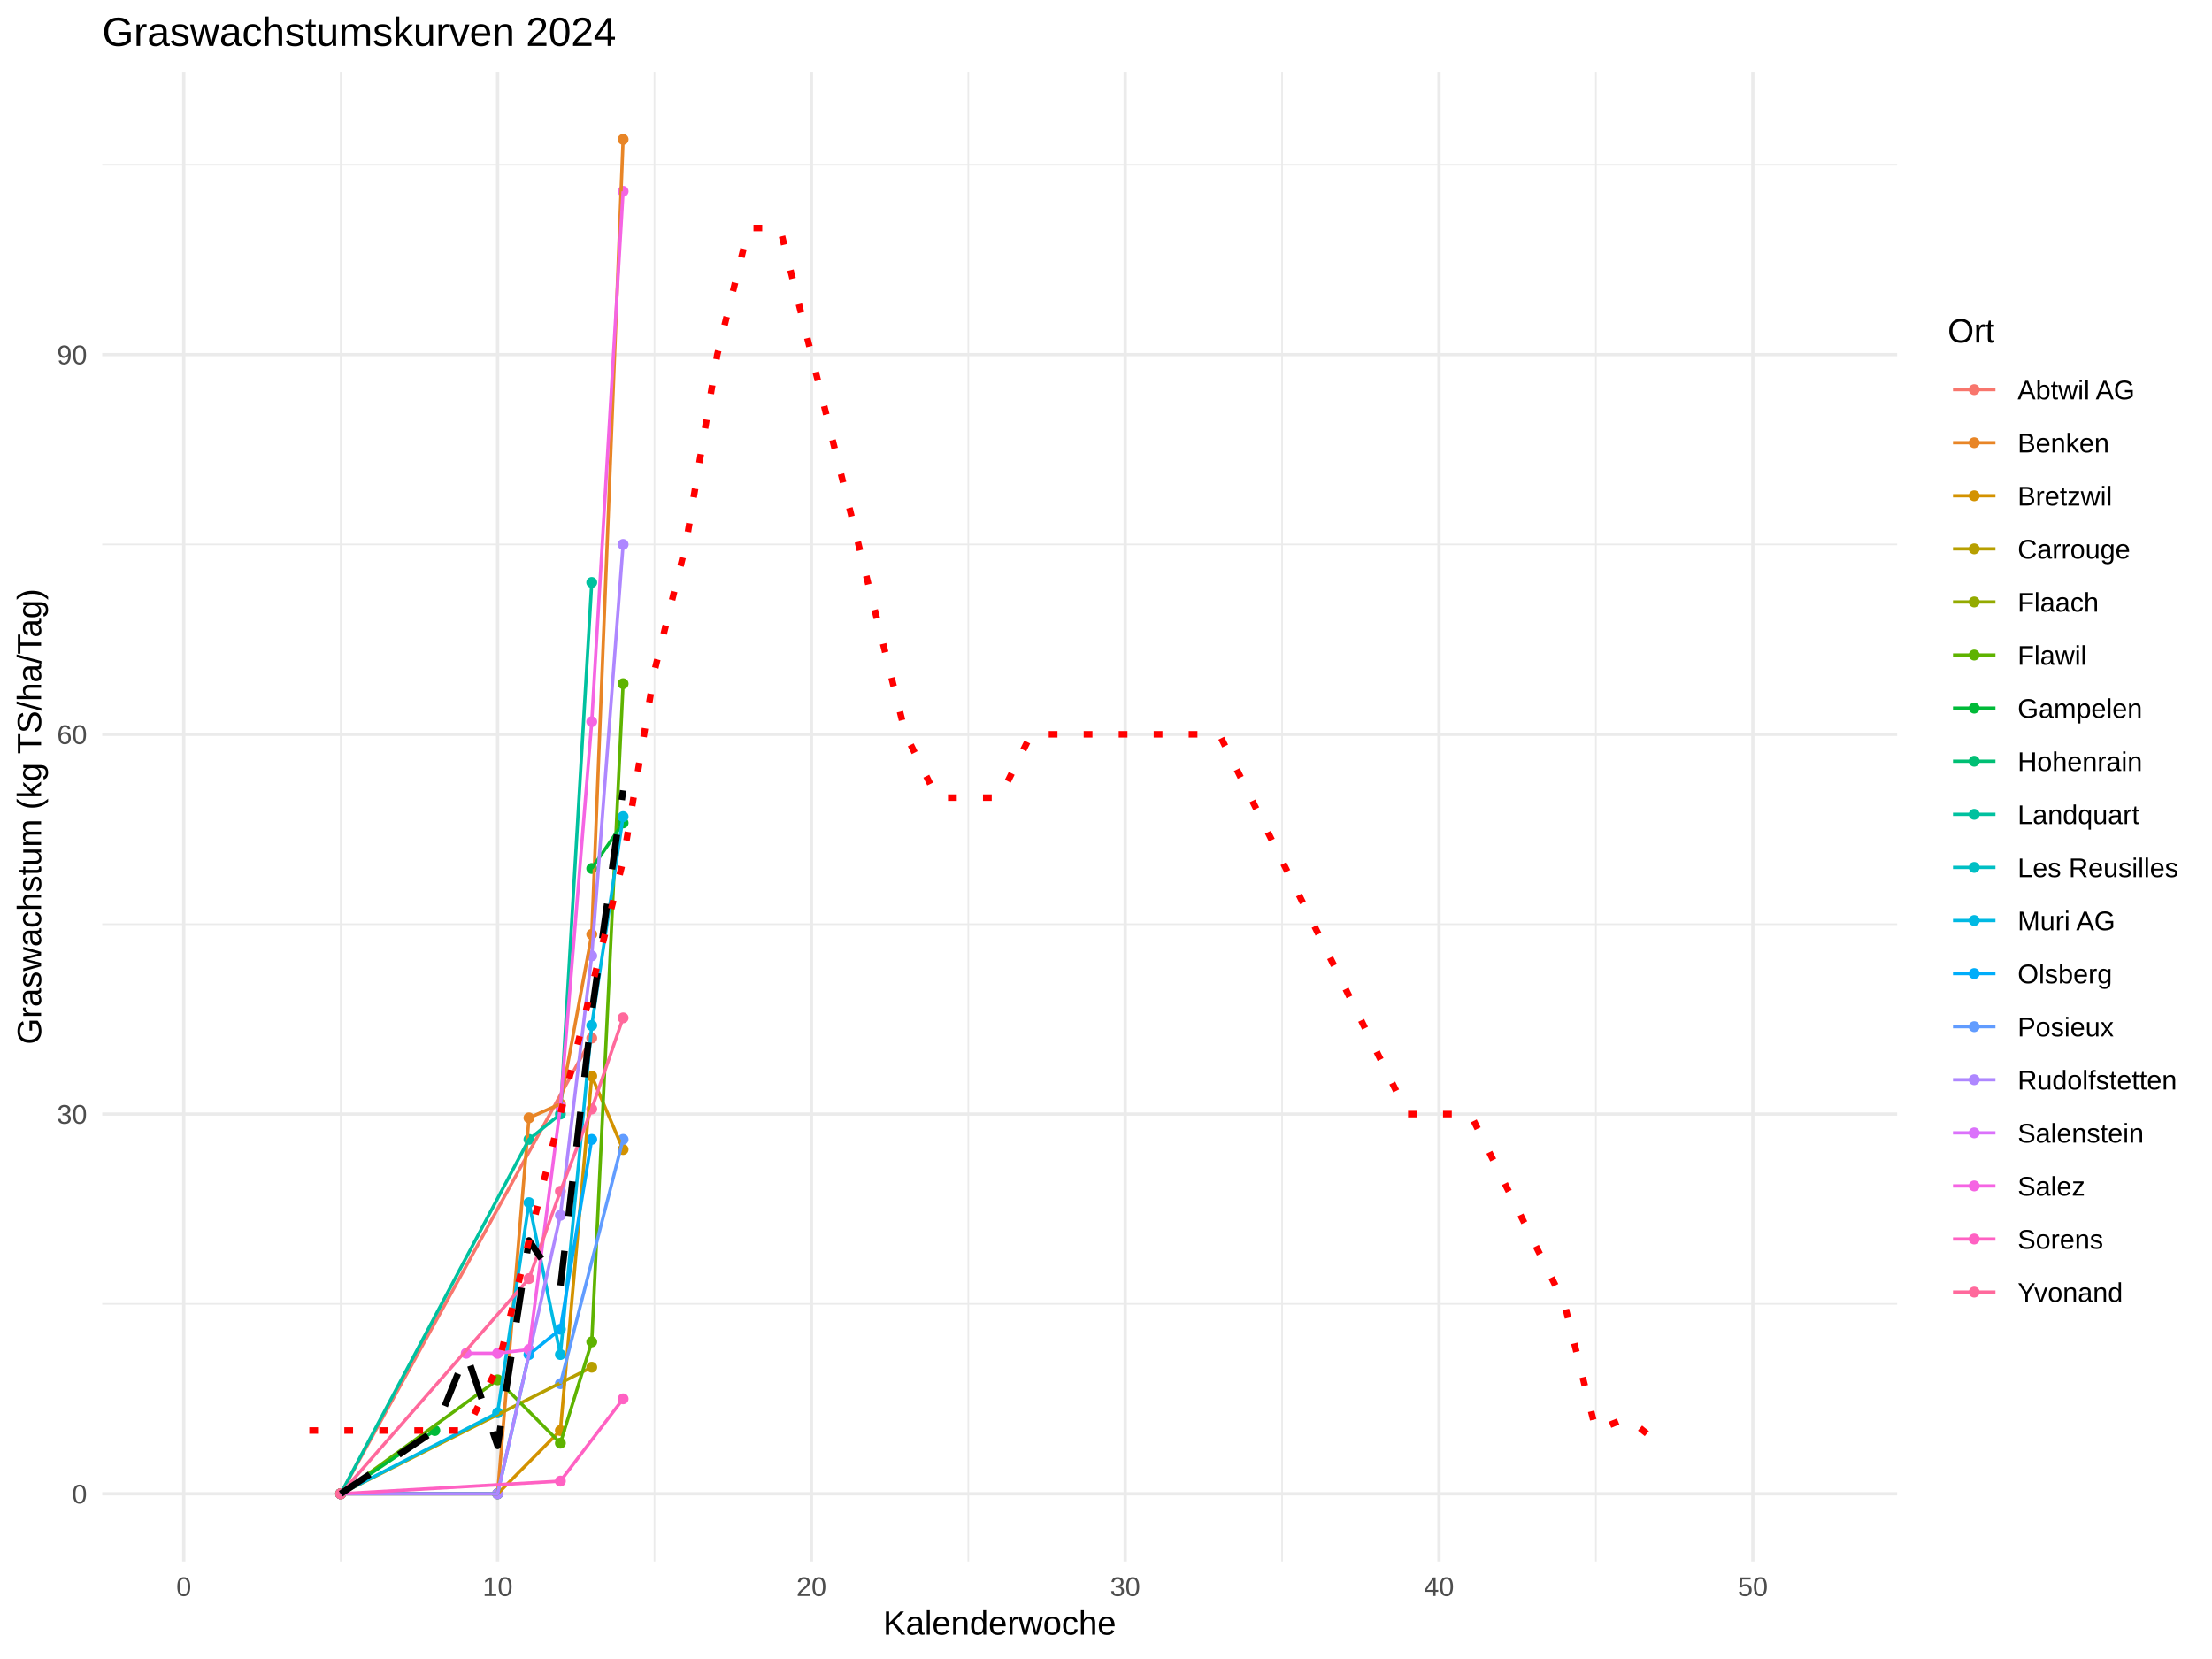
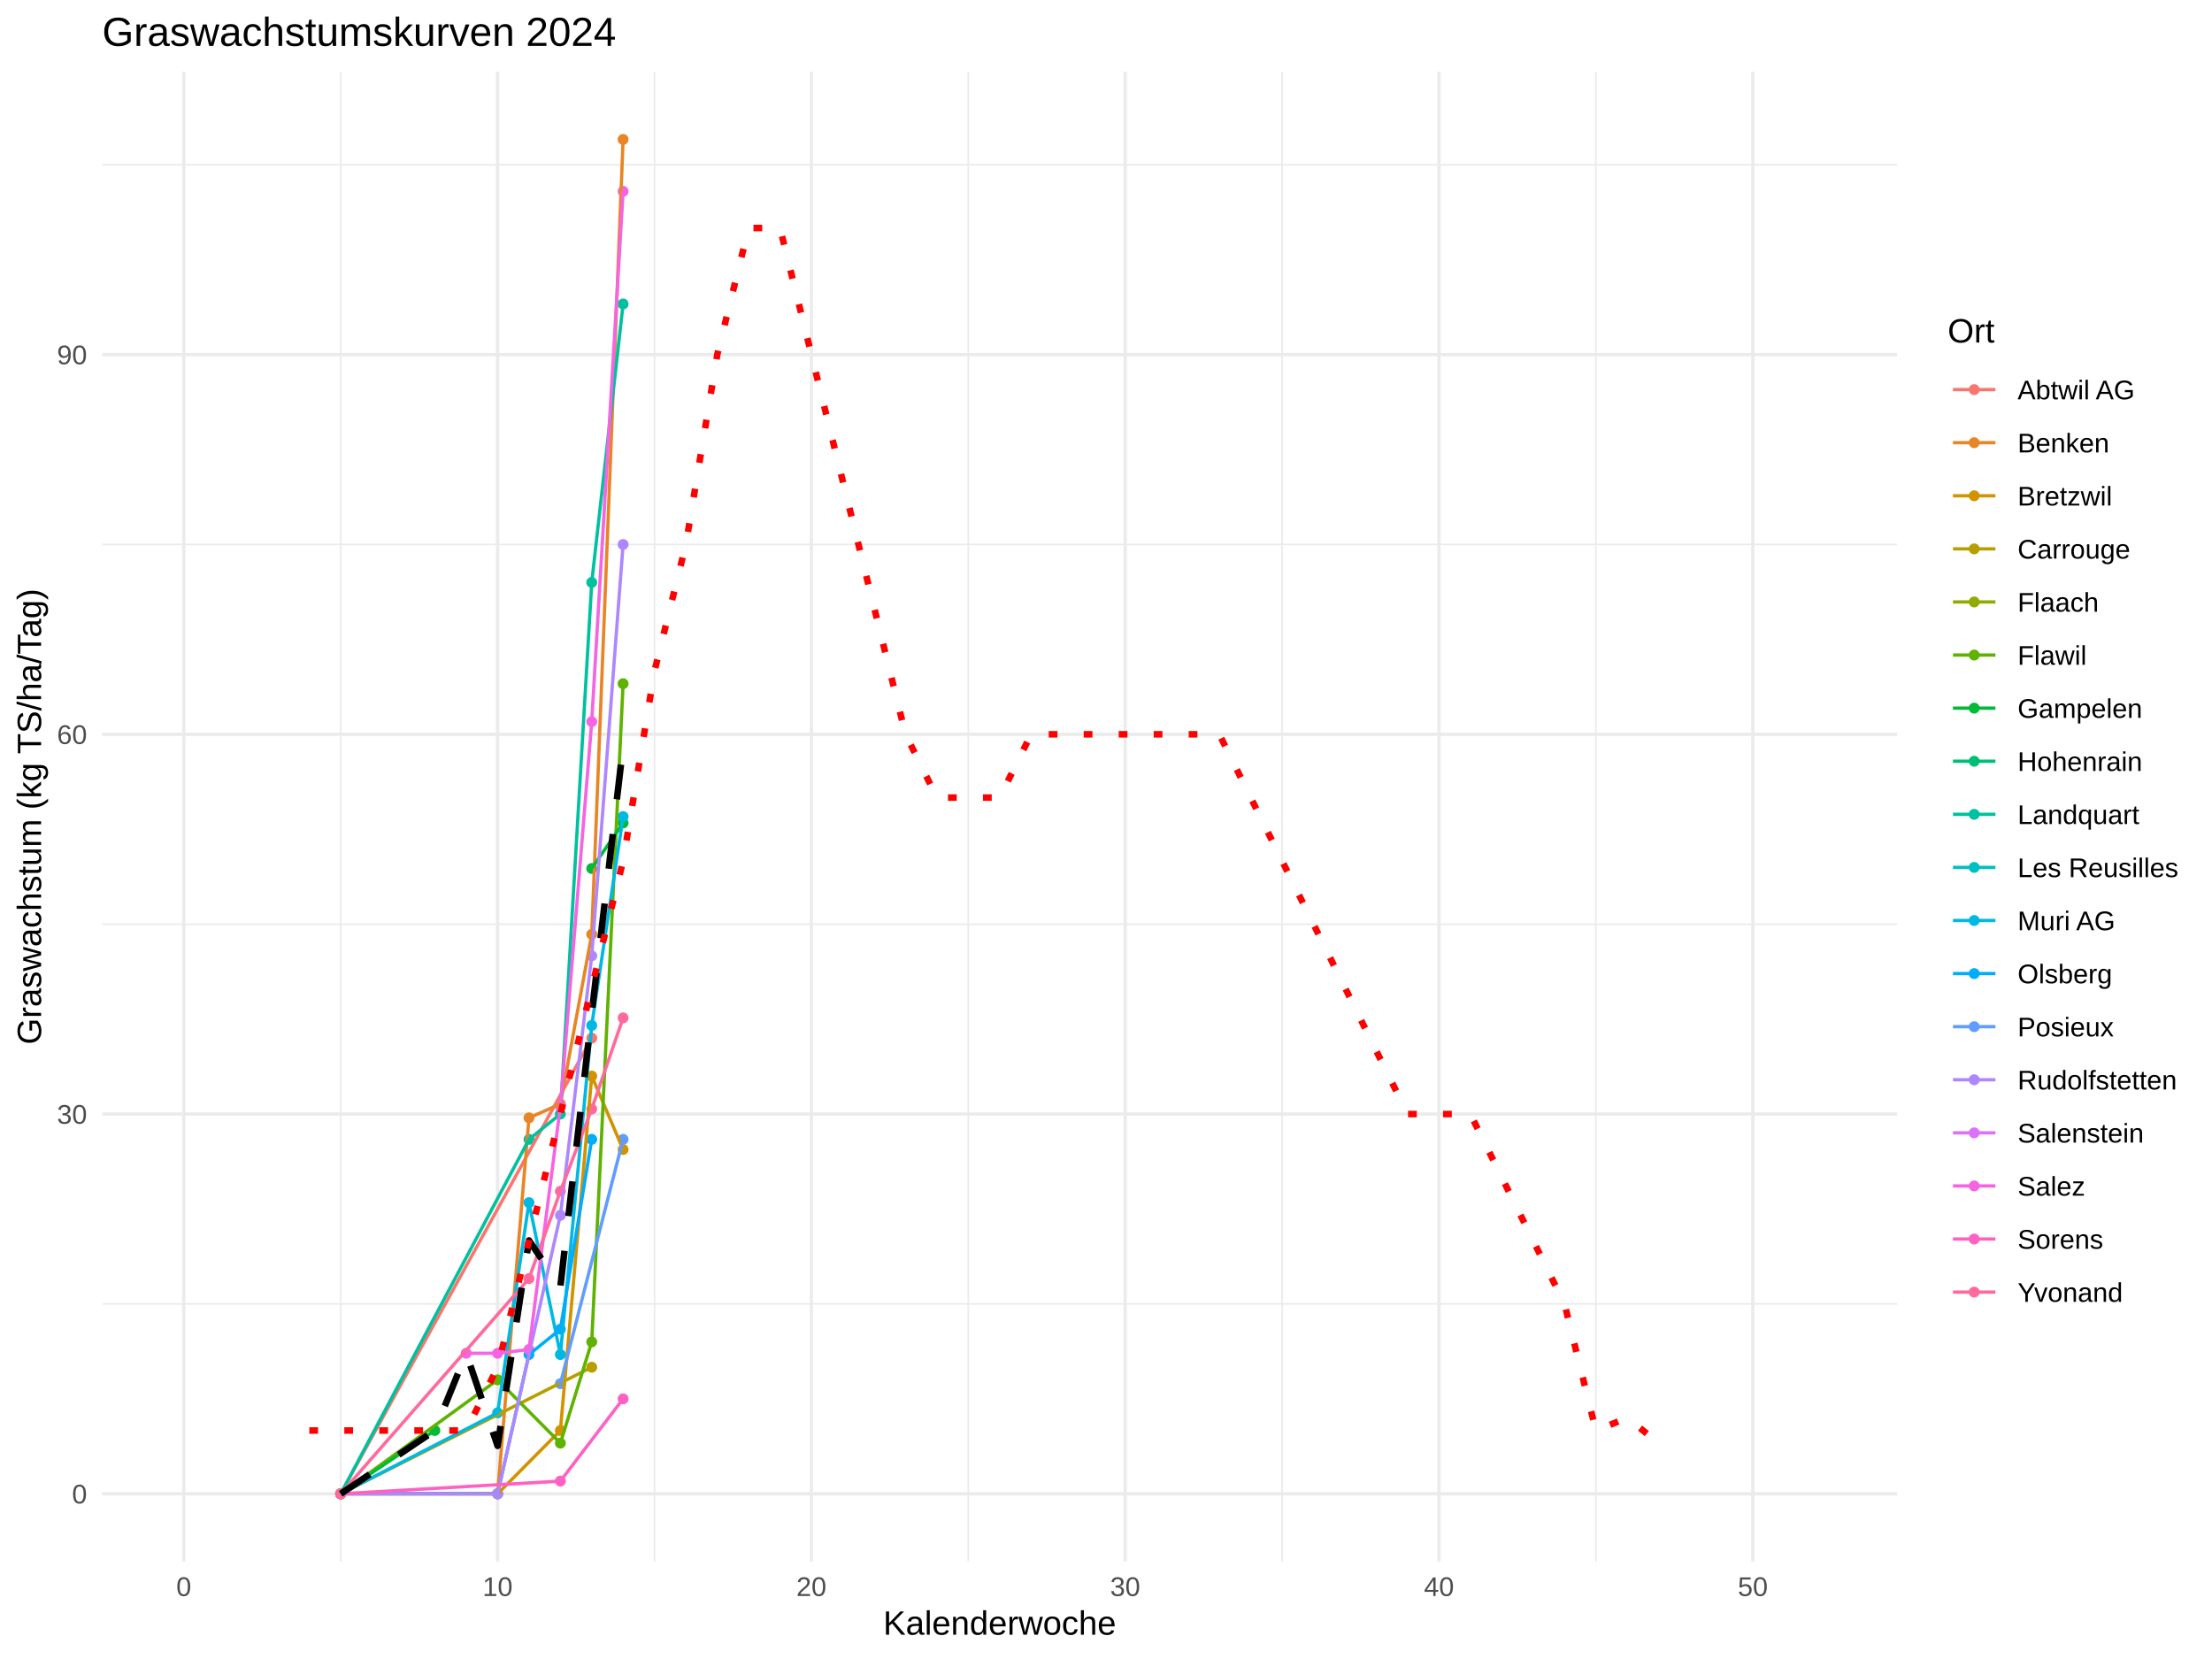
<svg xmlns="http://www.w3.org/2000/svg" class="svglite" width="720.00pt" height="540.00pt" viewBox="0 0 720.00 540.00">
  <defs>
    <style type="text/css">
    .svglite line, .svglite polyline, .svglite polygon, .svglite path, .svglite rect, .svglite circle {
      fill: none;
      stroke: #000000;
      stroke-linecap: round;
      stroke-linejoin: round;
      stroke-miterlimit: 10.00;
    }
    .svglite text {
      white-space: pre;
    }
  </style>
  </defs>
  <rect width="100%" height="100%" style="stroke: none; fill: none;" />
  <defs>
    <clipPath id="cpMC4wMHw3MjAuMDB8MC4wMHw1NDAuMDA=">
      <rect x="0.00" y="0.00" width="720.00" height="540.00" />
    </clipPath>
  </defs>
  <g clip-path="url(#cpMC4wMHw3MjAuMDB8MC4wMHw1NDAuMDA=)">
</g>
  <defs>
    <clipPath id="cpMzMuMjd8NjE3LjUyfDIzLjM0fDUwOC4yNw==">
      <rect x="33.27" y="23.34" width="584.25" height="484.93" />
    </clipPath>
  </defs>
  <g clip-path="url(#cpMzMuMjd8NjE3LjUyfDIzLjM0fDUwOC4yNw==)">
    <polyline points="33.27,424.42 617.52,424.42 " style="stroke-width: 0.53; stroke: #EBEBEB; stroke-linecap: butt;" />
    <polyline points="33.27,300.82 617.52,300.82 " style="stroke-width: 0.53; stroke: #EBEBEB; stroke-linecap: butt;" />
    <polyline points="33.27,177.22 617.52,177.22 " style="stroke-width: 0.53; stroke: #EBEBEB; stroke-linecap: butt;" />
    <polyline points="33.27,53.62 617.52,53.62 " style="stroke-width: 0.53; stroke: #EBEBEB; stroke-linecap: butt;" />
    <polyline points="110.90,508.27 110.90,23.34 " style="stroke-width: 0.53; stroke: #EBEBEB; stroke-linecap: butt;" />
    <polyline points="213.04,508.27 213.04,23.34 " style="stroke-width: 0.53; stroke: #EBEBEB; stroke-linecap: butt;" />
    <polyline points="315.18,508.27 315.18,23.34 " style="stroke-width: 0.53; stroke: #EBEBEB; stroke-linecap: butt;" />
    <polyline points="417.32,508.27 417.32,23.34 " style="stroke-width: 0.53; stroke: #EBEBEB; stroke-linecap: butt;" />
    <polyline points="519.46,508.27 519.46,23.34 " style="stroke-width: 0.53; stroke: #EBEBEB; stroke-linecap: butt;" />
    <polyline points="33.27,486.22 617.52,486.22 " style="stroke-width: 1.07; stroke: #EBEBEB; stroke-linecap: butt;" />
    <polyline points="33.27,362.62 617.52,362.62 " style="stroke-width: 1.07; stroke: #EBEBEB; stroke-linecap: butt;" />
    <polyline points="33.27,239.02 617.52,239.02 " style="stroke-width: 1.07; stroke: #EBEBEB; stroke-linecap: butt;" />
    <polyline points="33.27,115.42 617.52,115.42 " style="stroke-width: 1.07; stroke: #EBEBEB; stroke-linecap: butt;" />
    <polyline points="59.82,508.27 59.82,23.34 " style="stroke-width: 1.07; stroke: #EBEBEB; stroke-linecap: butt;" />
    <polyline points="161.97,508.27 161.97,23.34 " style="stroke-width: 1.07; stroke: #EBEBEB; stroke-linecap: butt;" />
    <polyline points="264.11,508.27 264.11,23.34 " style="stroke-width: 1.07; stroke: #EBEBEB; stroke-linecap: butt;" />
    <polyline points="366.25,508.27 366.25,23.34 " style="stroke-width: 1.07; stroke: #EBEBEB; stroke-linecap: butt;" />
    <polyline points="468.39,508.27 468.39,23.34 " style="stroke-width: 1.07; stroke: #EBEBEB; stroke-linecap: butt;" />
    <polyline points="570.54,508.27 570.54,23.34 " style="stroke-width: 1.07; stroke: #EBEBEB; stroke-linecap: butt;" />
    <circle cx="192.61" cy="337.90" r="1.42" style="stroke-width: 0.71; stroke: #F8766D; fill: #F8766D;" />
    <circle cx="110.90" cy="486.22" r="1.42" style="stroke-width: 0.71; stroke: #F8766D; fill: #F8766D;" />
    <circle cx="192.61" cy="304.12" r="1.42" style="stroke-width: 0.71; stroke: #E88526; fill: #E88526;" />
    <circle cx="172.18" cy="363.86" r="1.42" style="stroke-width: 0.71; stroke: #E88526; fill: #E88526;" />
    <circle cx="182.40" cy="359.33" r="1.42" style="stroke-width: 0.71; stroke: #E88526; fill: #E88526;" />
    <circle cx="110.90" cy="486.22" r="1.42" style="stroke-width: 0.71; stroke: #E88526; fill: #E88526;" />
    <circle cx="161.97" cy="486.22" r="1.42" style="stroke-width: 0.71; stroke: #E88526; fill: #E88526;" />
    <circle cx="202.82" cy="45.38" r="1.42" style="stroke-width: 0.71; stroke: #E88526; fill: #E88526;" />
    <circle cx="192.61" cy="350.26" r="1.42" style="stroke-width: 0.71; stroke: #D39200; fill: #D39200;" />
    <circle cx="110.90" cy="486.22" r="1.42" style="stroke-width: 0.71; stroke: #D39200; fill: #D39200;" />
    <circle cx="202.82" cy="374.16" r="1.42" style="stroke-width: 0.71; stroke: #D39200; fill: #D39200;" />
    <circle cx="161.97" cy="486.22" r="1.42" style="stroke-width: 0.71; stroke: #D39200; fill: #D39200;" />
    <circle cx="182.40" cy="465.62" r="1.42" style="stroke-width: 0.71; stroke: #D39200; fill: #D39200;" />
    <circle cx="110.90" cy="486.22" r="1.42" style="stroke-width: 0.71; stroke: #B79F00; fill: #B79F00;" />
    <circle cx="192.61" cy="445.02" r="1.42" style="stroke-width: 0.71; stroke: #B79F00; fill: #B79F00;" />
    <circle cx="110.90" cy="486.22" r="1.42" style="stroke-width: 0.71; stroke: #5EB300; fill: #5EB300;" />
    <circle cx="182.40" cy="469.74" r="1.42" style="stroke-width: 0.71; stroke: #5EB300; fill: #5EB300;" />
    <circle cx="192.61" cy="436.78" r="1.42" style="stroke-width: 0.71; stroke: #5EB300; fill: #5EB300;" />
    <circle cx="202.82" cy="222.54" r="1.42" style="stroke-width: 0.71; stroke: #5EB300; fill: #5EB300;" />
    <circle cx="161.97" cy="449.14" r="1.42" style="stroke-width: 0.71; stroke: #5EB300; fill: #5EB300;" />
    <circle cx="141.54" cy="465.62" r="1.42" style="stroke-width: 0.71; stroke: #00BA38; fill: #00BA38;" />
    <circle cx="110.90" cy="486.22" r="1.42" style="stroke-width: 0.71; stroke: #00BA38; fill: #00BA38;" />
    <circle cx="202.82" cy="267.86" r="1.42" style="stroke-width: 0.71; stroke: #00BA38; fill: #00BA38;" />
    <circle cx="192.61" cy="282.69" r="1.42" style="stroke-width: 0.71; stroke: #00BA38; fill: #00BA38;" />
    <circle cx="110.90" cy="486.22" r="1.42" style="stroke-width: 0.71; stroke: #00BF74; fill: #00BF74;" />
    <circle cx="172.18" cy="370.86" r="1.42" style="stroke-width: 0.71; stroke: #00C19F; fill: #00C19F;" />
    <circle cx="182.40" cy="362.62" r="1.42" style="stroke-width: 0.71; stroke: #00C19F; fill: #00C19F;" />
    <circle cx="110.90" cy="486.22" r="1.42" style="stroke-width: 0.71; stroke: #00C19F; fill: #00C19F;" />
    <circle cx="192.61" cy="189.58" r="1.42" style="stroke-width: 0.71; stroke: #00C19F; fill: #00C19F;" />
+     <circle cx="202.82" cy="98.94" r="1.42" style="stroke-width: 0.71; stroke: #00C19F; fill: #00C19F;" />
    <circle cx="110.90" cy="486.22" r="1.42" style="stroke-width: 0.71; stroke: #00BFC4; fill: #00BFC4;" />
    <circle cx="202.82" cy="265.80" r="1.42" style="stroke-width: 0.71; stroke: #00B9E3; fill: #00B9E3;" />
    <circle cx="110.90" cy="486.22" r="1.42" style="stroke-width: 0.71; stroke: #00B9E3; fill: #00B9E3;" />
    <circle cx="182.40" cy="440.90" r="1.42" style="stroke-width: 0.71; stroke: #00B9E3; fill: #00B9E3;" />
    <circle cx="161.97" cy="459.86" r="1.42" style="stroke-width: 0.71; stroke: #00B9E3; fill: #00B9E3;" />
    <circle cx="192.61" cy="333.78" r="1.42" style="stroke-width: 0.71; stroke: #00B9E3; fill: #00B9E3;" />
    <circle cx="172.18" cy="391.46" r="1.42" style="stroke-width: 0.71; stroke: #00B9E3; fill: #00B9E3;" />
    <circle cx="110.90" cy="486.22" r="1.42" style="stroke-width: 0.71; stroke: #00ADFA; fill: #00ADFA;" />
    <circle cx="172.18" cy="440.90" r="1.42" style="stroke-width: 0.71; stroke: #00ADFA; fill: #00ADFA;" />
    <circle cx="192.61" cy="370.86" r="1.42" style="stroke-width: 0.71; stroke: #00ADFA; fill: #00ADFA;" />
    <circle cx="182.40" cy="432.66" r="1.42" style="stroke-width: 0.71; stroke: #00ADFA; fill: #00ADFA;" />
    <circle cx="161.97" cy="486.22" r="1.42" style="stroke-width: 0.71; stroke: #00ADFA; fill: #00ADFA;" />
    <circle cx="182.40" cy="450.38" r="1.42" style="stroke-width: 0.71; stroke: #619CFF; fill: #619CFF;" />
    <circle cx="202.82" cy="370.86" r="1.42" style="stroke-width: 0.71; stroke: #619CFF; fill: #619CFF;" />
    <circle cx="182.40" cy="395.58" r="1.42" style="stroke-width: 0.71; stroke: #AE87FF; fill: #AE87FF;" />
    <circle cx="161.97" cy="486.22" r="1.42" style="stroke-width: 0.71; stroke: #AE87FF; fill: #AE87FF;" />
    <circle cx="202.82" cy="177.22" r="1.42" style="stroke-width: 0.71; stroke: #AE87FF; fill: #AE87FF;" />
    <circle cx="192.61" cy="311.12" r="1.42" style="stroke-width: 0.71; stroke: #AE87FF; fill: #AE87FF;" />
    <circle cx="110.90" cy="486.22" r="1.42" style="stroke-width: 0.71; stroke: #AE87FF; fill: #AE87FF;" />
    <circle cx="110.90" cy="486.22" r="1.42" style="stroke-width: 0.71; stroke: #DB72FB; fill: #DB72FB;" />
    <circle cx="161.97" cy="440.49" r="1.42" style="stroke-width: 0.71; stroke: #F564E3; fill: #F564E3;" />
    <circle cx="182.40" cy="360.15" r="1.42" style="stroke-width: 0.71; stroke: #F564E3; fill: #F564E3;" />
    <circle cx="192.61" cy="234.90" r="1.42" style="stroke-width: 0.71; stroke: #F564E3; fill: #F564E3;" />
    <circle cx="172.18" cy="439.26" r="1.42" style="stroke-width: 0.71; stroke: #F564E3; fill: #F564E3;" />
    <circle cx="151.75" cy="440.49" r="1.42" style="stroke-width: 0.71; stroke: #F564E3; fill: #F564E3;" />
    <circle cx="202.82" cy="62.27" r="1.42" style="stroke-width: 0.71; stroke: #F564E3; fill: #F564E3;" />
    <circle cx="202.82" cy="455.32" r="1.42" style="stroke-width: 0.71; stroke: #FF61C3; fill: #FF61C3;" />
    <circle cx="110.90" cy="486.22" r="1.42" style="stroke-width: 0.71; stroke: #FF61C3; fill: #FF61C3;" />
    <circle cx="110.90" cy="486.22" r="1.42" style="stroke-width: 0.71; stroke: #FF61C3; fill: #FF61C3;" />
    <circle cx="182.40" cy="482.10" r="1.42" style="stroke-width: 0.71; stroke: #FF61C3; fill: #FF61C3;" />
    <circle cx="110.90" cy="486.22" r="1.42" style="stroke-width: 0.71; stroke: #93AA00; fill: #93AA00;" />
    <circle cx="110.90" cy="486.22" r="1.42" style="stroke-width: 0.71; stroke: #FF699C; fill: #FF699C;" />
    <circle cx="182.40" cy="387.75" r="1.42" style="stroke-width: 0.71; stroke: #FF699C; fill: #FF699C;" />
    <circle cx="192.61" cy="360.97" r="1.42" style="stroke-width: 0.71; stroke: #FF699C; fill: #FF699C;" />
    <circle cx="172.18" cy="416.18" r="1.42" style="stroke-width: 0.71; stroke: #FF699C; fill: #FF699C;" />
    <circle cx="202.82" cy="331.31" r="1.42" style="stroke-width: 0.71; stroke: #FF699C; fill: #FF699C;" />
    <polyline points="110.90,486.22 192.61,337.90 " style="stroke-width: 1.07; stroke: #F8766D; stroke-linecap: butt;" />
    <polyline points="110.90,486.22 161.97,486.22 172.18,363.86 182.40,359.33 192.61,304.12 202.82,45.38 " style="stroke-width: 1.07; stroke: #E88526; stroke-linecap: butt;" />
    <polyline points="110.90,486.22 161.97,486.22 182.40,465.62 192.61,350.26 202.82,374.16 " style="stroke-width: 1.07; stroke: #D39200; stroke-linecap: butt;" />
    <polyline points="110.90,486.22 192.61,445.02 " style="stroke-width: 1.07; stroke: #B79F00; stroke-linecap: butt;" />
    <polyline points="110.90,486.22 161.97,449.14 182.40,469.74 192.61,436.78 202.82,222.54 " style="stroke-width: 1.07; stroke: #5EB300; stroke-linecap: butt;" />
    <polyline points="110.90,486.22 141.54,465.62 " style="stroke-width: 1.07; stroke: #00BA38; stroke-linecap: butt;" />
    <polyline points="192.61,282.69 202.82,267.86 " style="stroke-width: 1.07; stroke: #00BA38; stroke-linecap: butt;" />
-     <polyline points="110.90,486.22 172.18,370.86 182.40,362.62 192.61,189.58 " style="stroke-width: 1.07; stroke: #00C19F; stroke-linecap: butt;" />
+     <polyline points="110.90,486.22 172.18,370.86 182.40,362.62 192.61,189.58 202.82,98.94 " style="stroke-width: 1.07; stroke: #00C19F; stroke-linecap: butt;" />
    <polyline points="110.90,486.22 161.97,459.86 172.18,391.46 182.40,440.90 192.61,333.78 202.82,265.80 " style="stroke-width: 1.07; stroke: #00B9E3; stroke-linecap: butt;" />
    <polyline points="110.90,486.22 161.97,486.22 172.18,440.90 182.40,432.66 192.61,370.86 " style="stroke-width: 1.07; stroke: #00ADFA; stroke-linecap: butt;" />
    <polyline points="182.40,450.38 202.82,370.86 " style="stroke-width: 1.07; stroke: #619CFF; stroke-linecap: butt;" />
    <polyline points="110.90,486.22 161.97,486.22 182.40,395.58 192.61,311.12 202.82,177.22 " style="stroke-width: 1.07; stroke: #AE87FF; stroke-linecap: butt;" />
    <polyline points="151.75,440.49 161.97,440.49 172.18,439.26 182.40,360.15 192.61,234.90 202.82,62.27 " style="stroke-width: 1.07; stroke: #F564E3; stroke-linecap: butt;" />
    <polyline points="110.90,486.22 110.90,486.22 182.40,482.10 202.82,455.32 " style="stroke-width: 1.07; stroke: #FF61C3; stroke-linecap: butt;" />
    <polyline points="110.90,486.22 172.18,416.18 182.40,387.75 192.61,360.97 202.82,331.31 " style="stroke-width: 1.07; stroke: #FF699C; stroke-linecap: butt;" />
-     <polyline points="110.90,486.22 141.54,465.62 151.75,440.49 161.97,470.63 172.18,403.75 182.40,418.80 192.61,329.83 202.82,257.27 " style="stroke-width: 2.13; stroke-dasharray: 11.38,11.38; stroke-linecap: butt;" />
+     <polyline points="110.90,486.22 141.54,465.62 151.75,440.49 161.97,470.63 172.18,403.75 182.40,418.80 192.61,329.83 202.82,242.88 " style="stroke-width: 2.13; stroke-dasharray: 11.38,11.38; stroke-linecap: butt;" />
    <polyline points="100.68,465.62 110.90,465.62 121.11,465.62 131.32,465.62 141.54,465.62 151.75,465.62 161.97,445.02 172.18,403.82 182.40,362.62 192.61,321.42 202.82,280.22 213.04,218.42 223.25,177.22 233.47,115.42 243.68,74.22 253.89,74.22 264.11,115.42 274.32,156.62 284.54,197.82 294.75,239.02 304.97,259.62 315.18,259.62 325.39,259.62 335.61,239.02 345.82,239.02 356.04,239.02 366.25,239.02 376.47,239.02 386.68,239.02 396.89,239.02 407.11,259.62 417.32,280.22 427.54,300.82 437.75,321.42 447.96,342.02 458.18,362.62 468.39,362.62 478.61,362.62 488.82,383.22 499.04,403.82 509.25,424.42 519.46,465.62 529.68,461.50 539.89,469.74 " style="stroke-width: 2.13; stroke: #FF0000; stroke-dasharray: 2.85,8.54; stroke-linecap: butt;" />
  </g>
  <g clip-path="url(#cpMC4wMHw3MjAuMDB8MC4wMHw1NDAuMDA=)">
    <text x="28.34" y="489.38" text-anchor="end" style="font-size: 8.80px;fill: #4D4D4D; font-family: &quot;Arial&quot;;" textLength="4.90px" lengthAdjust="spacingAndGlyphs">0</text>
    <text x="28.34" y="365.78" text-anchor="end" style="font-size: 8.80px;fill: #4D4D4D; font-family: &quot;Arial&quot;;" textLength="9.79px" lengthAdjust="spacingAndGlyphs">30</text>
    <text x="28.34" y="242.17" text-anchor="end" style="font-size: 8.80px;fill: #4D4D4D; font-family: &quot;Arial&quot;;" textLength="9.79px" lengthAdjust="spacingAndGlyphs">60</text>
    <text x="28.34" y="118.57" text-anchor="end" style="font-size: 8.80px;fill: #4D4D4D; font-family: &quot;Arial&quot;;" textLength="9.79px" lengthAdjust="spacingAndGlyphs">90</text>
    <text x="59.82" y="519.50" text-anchor="middle" style="font-size: 8.80px;fill: #4D4D4D; font-family: &quot;Arial&quot;;" textLength="4.90px" lengthAdjust="spacingAndGlyphs">0</text>
    <text x="161.97" y="519.50" text-anchor="middle" style="font-size: 8.80px;fill: #4D4D4D; font-family: &quot;Arial&quot;;" textLength="9.79px" lengthAdjust="spacingAndGlyphs">10</text>
    <text x="264.11" y="519.50" text-anchor="middle" style="font-size: 8.80px;fill: #4D4D4D; font-family: &quot;Arial&quot;;" textLength="9.79px" lengthAdjust="spacingAndGlyphs">20</text>
    <text x="366.25" y="519.50" text-anchor="middle" style="font-size: 8.80px;fill: #4D4D4D; font-family: &quot;Arial&quot;;" textLength="9.79px" lengthAdjust="spacingAndGlyphs">30</text>
    <text x="468.39" y="519.50" text-anchor="middle" style="font-size: 8.80px;fill: #4D4D4D; font-family: &quot;Arial&quot;;" textLength="9.79px" lengthAdjust="spacingAndGlyphs">40</text>
    <text x="570.54" y="519.50" text-anchor="middle" style="font-size: 8.80px;fill: #4D4D4D; font-family: &quot;Arial&quot;;" textLength="9.79px" lengthAdjust="spacingAndGlyphs">50</text>
    <text x="325.39" y="532.09" text-anchor="middle" style="font-size: 11.00px; font-family: &quot;Arial&quot;;" textLength="75.84px" lengthAdjust="spacingAndGlyphs">Kalenderwoche</text>
    <text transform="translate(13.37,265.80) rotate(-90)" text-anchor="middle" style="font-size: 11.00px; font-family: &quot;Arial&quot;;" textLength="149.77px" lengthAdjust="spacingAndGlyphs">Graswachstum (kg TS/ha/Tag)</text>
    <text x="633.96" y="111.49" style="font-size: 11.00px; font-family: &quot;Arial&quot;;" textLength="15.27px" lengthAdjust="spacingAndGlyphs">Ort</text>
    <circle cx="642.60" cy="126.82" r="1.42" style="stroke-width: 0.71; stroke: #F8766D; fill: #F8766D;" />
    <line x1="635.69" y1="126.82" x2="649.51" y2="126.82" style="stroke-width: 1.07; stroke: #F8766D; stroke-linecap: butt;" />
    <circle cx="642.60" cy="144.10" r="1.42" style="stroke-width: 0.71; stroke: #E88526; fill: #E88526;" />
    <line x1="635.69" y1="144.10" x2="649.51" y2="144.10" style="stroke-width: 1.07; stroke: #E88526; stroke-linecap: butt;" />
    <circle cx="642.60" cy="161.38" r="1.42" style="stroke-width: 0.71; stroke: #D39200; fill: #D39200;" />
    <line x1="635.69" y1="161.38" x2="649.51" y2="161.38" style="stroke-width: 1.07; stroke: #D39200; stroke-linecap: butt;" />
    <circle cx="642.60" cy="178.66" r="1.42" style="stroke-width: 0.71; stroke: #B79F00; fill: #B79F00;" />
    <line x1="635.69" y1="178.66" x2="649.51" y2="178.66" style="stroke-width: 1.07; stroke: #B79F00; stroke-linecap: butt;" />
    <circle cx="642.60" cy="195.94" r="1.42" style="stroke-width: 0.71; stroke: #93AA00; fill: #93AA00;" />
    <line x1="635.69" y1="195.94" x2="649.51" y2="195.94" style="stroke-width: 1.07; stroke: #93AA00; stroke-linecap: butt;" />
    <circle cx="642.60" cy="213.22" r="1.42" style="stroke-width: 0.71; stroke: #5EB300; fill: #5EB300;" />
    <line x1="635.69" y1="213.22" x2="649.51" y2="213.22" style="stroke-width: 1.07; stroke: #5EB300; stroke-linecap: butt;" />
    <circle cx="642.60" cy="230.50" r="1.42" style="stroke-width: 0.71; stroke: #00BA38; fill: #00BA38;" />
    <line x1="635.69" y1="230.50" x2="649.51" y2="230.50" style="stroke-width: 1.07; stroke: #00BA38; stroke-linecap: butt;" />
    <circle cx="642.60" cy="247.78" r="1.42" style="stroke-width: 0.71; stroke: #00BF74; fill: #00BF74;" />
    <line x1="635.69" y1="247.78" x2="649.51" y2="247.78" style="stroke-width: 1.07; stroke: #00BF74; stroke-linecap: butt;" />
    <circle cx="642.60" cy="265.06" r="1.42" style="stroke-width: 0.71; stroke: #00C19F; fill: #00C19F;" />
    <line x1="635.69" y1="265.06" x2="649.51" y2="265.06" style="stroke-width: 1.07; stroke: #00C19F; stroke-linecap: butt;" />
    <circle cx="642.60" cy="282.34" r="1.42" style="stroke-width: 0.71; stroke: #00BFC4; fill: #00BFC4;" />
    <line x1="635.69" y1="282.34" x2="649.51" y2="282.34" style="stroke-width: 1.07; stroke: #00BFC4; stroke-linecap: butt;" />
    <circle cx="642.60" cy="299.62" r="1.42" style="stroke-width: 0.71; stroke: #00B9E3; fill: #00B9E3;" />
    <line x1="635.69" y1="299.62" x2="649.51" y2="299.62" style="stroke-width: 1.07; stroke: #00B9E3; stroke-linecap: butt;" />
    <circle cx="642.60" cy="316.90" r="1.42" style="stroke-width: 0.71; stroke: #00ADFA; fill: #00ADFA;" />
    <line x1="635.69" y1="316.90" x2="649.51" y2="316.90" style="stroke-width: 1.07; stroke: #00ADFA; stroke-linecap: butt;" />
    <circle cx="642.60" cy="334.18" r="1.42" style="stroke-width: 0.71; stroke: #619CFF; fill: #619CFF;" />
    <line x1="635.69" y1="334.18" x2="649.51" y2="334.18" style="stroke-width: 1.07; stroke: #619CFF; stroke-linecap: butt;" />
    <circle cx="642.60" cy="351.46" r="1.42" style="stroke-width: 0.71; stroke: #AE87FF; fill: #AE87FF;" />
    <line x1="635.69" y1="351.46" x2="649.51" y2="351.46" style="stroke-width: 1.07; stroke: #AE87FF; stroke-linecap: butt;" />
    <circle cx="642.60" cy="368.74" r="1.42" style="stroke-width: 0.71; stroke: #DB72FB; fill: #DB72FB;" />
    <line x1="635.69" y1="368.74" x2="649.51" y2="368.74" style="stroke-width: 1.07; stroke: #DB72FB; stroke-linecap: butt;" />
    <circle cx="642.60" cy="386.02" r="1.42" style="stroke-width: 0.71; stroke: #F564E3; fill: #F564E3;" />
    <line x1="635.69" y1="386.02" x2="649.51" y2="386.02" style="stroke-width: 1.07; stroke: #F564E3; stroke-linecap: butt;" />
    <circle cx="642.60" cy="403.30" r="1.42" style="stroke-width: 0.71; stroke: #FF61C3; fill: #FF61C3;" />
    <line x1="635.69" y1="403.30" x2="649.51" y2="403.30" style="stroke-width: 1.07; stroke: #FF61C3; stroke-linecap: butt;" />
    <circle cx="642.60" cy="420.58" r="1.42" style="stroke-width: 0.71; stroke: #FF699C; fill: #FF699C;" />
    <line x1="635.69" y1="420.58" x2="649.51" y2="420.58" style="stroke-width: 1.07; stroke: #FF699C; stroke-linecap: butt;" />
    <text x="656.72" y="129.98" style="font-size: 8.80px; font-family: &quot;Arial&quot;;" textLength="38.61px" lengthAdjust="spacingAndGlyphs">Abtwil AG</text>
    <text x="656.72" y="147.26" style="font-size: 8.80px; font-family: &quot;Arial&quot;;" textLength="29.85px" lengthAdjust="spacingAndGlyphs">Benken</text>
    <text x="656.72" y="164.54" style="font-size: 8.80px; font-family: &quot;Arial&quot;;" textLength="30.79px" lengthAdjust="spacingAndGlyphs">Bretzwil</text>
    <text x="656.72" y="181.82" style="font-size: 8.80px; font-family: &quot;Arial&quot;;" textLength="36.69px" lengthAdjust="spacingAndGlyphs">Carrouge</text>
    <text x="656.72" y="199.10" style="font-size: 8.80px; font-family: &quot;Arial&quot;;" textLength="26.41px" lengthAdjust="spacingAndGlyphs">Flaach</text>
    <text x="656.72" y="216.38" style="font-size: 8.80px; font-family: &quot;Arial&quot;;" textLength="22.47px" lengthAdjust="spacingAndGlyphs">Flawil</text>
    <text x="656.72" y="233.66" style="font-size: 8.80px; font-family: &quot;Arial&quot;;" textLength="40.60px" lengthAdjust="spacingAndGlyphs">Gampelen</text>
    <text x="656.72" y="250.94" style="font-size: 8.80px; font-family: &quot;Arial&quot;;" textLength="40.61px" lengthAdjust="spacingAndGlyphs">Hohenrain</text>
    <text x="656.72" y="268.22" style="font-size: 8.80px; font-family: &quot;Arial&quot;;" textLength="39.64px" lengthAdjust="spacingAndGlyphs">Landquart</text>
    <text x="656.72" y="285.50" style="font-size: 8.80px; font-family: &quot;Arial&quot;;" textLength="52.32px" lengthAdjust="spacingAndGlyphs">Les Reusilles</text>
    <text x="656.72" y="302.78" style="font-size: 8.80px; font-family: &quot;Arial&quot;;" textLength="32.26px" lengthAdjust="spacingAndGlyphs">Muri AG</text>
    <text x="656.72" y="320.06" style="font-size: 8.80px; font-family: &quot;Arial&quot;;" textLength="30.81px" lengthAdjust="spacingAndGlyphs">Olsberg</text>
    <text x="656.72" y="337.34" style="font-size: 8.80px; font-family: &quot;Arial&quot;;" textLength="31.31px" lengthAdjust="spacingAndGlyphs">Posieux</text>
    <text x="656.72" y="354.62" style="font-size: 8.80px; font-family: &quot;Arial&quot;;" textLength="51.84px" lengthAdjust="spacingAndGlyphs">Rudolfstetten</text>
    <text x="656.72" y="371.90" style="font-size: 8.80px; font-family: &quot;Arial&quot;;" textLength="41.09px" lengthAdjust="spacingAndGlyphs">Salenstein</text>
    <text x="656.72" y="389.18" style="font-size: 8.80px; font-family: &quot;Arial&quot;;" textLength="22.01px" lengthAdjust="spacingAndGlyphs">Salez</text>
    <text x="656.72" y="406.46" style="font-size: 8.80px; font-family: &quot;Arial&quot;;" textLength="27.89px" lengthAdjust="spacingAndGlyphs">Sorens</text>
    <text x="656.72" y="423.74" style="font-size: 8.80px; font-family: &quot;Arial&quot;;" textLength="34.75px" lengthAdjust="spacingAndGlyphs">Yvonand</text>
    <text x="33.27" y="14.94" style="font-size: 13.20px; font-family: &quot;Arial&quot;;" textLength="167.16px" lengthAdjust="spacingAndGlyphs">Graswachstumskurven 2024</text>
  </g>
</svg>
